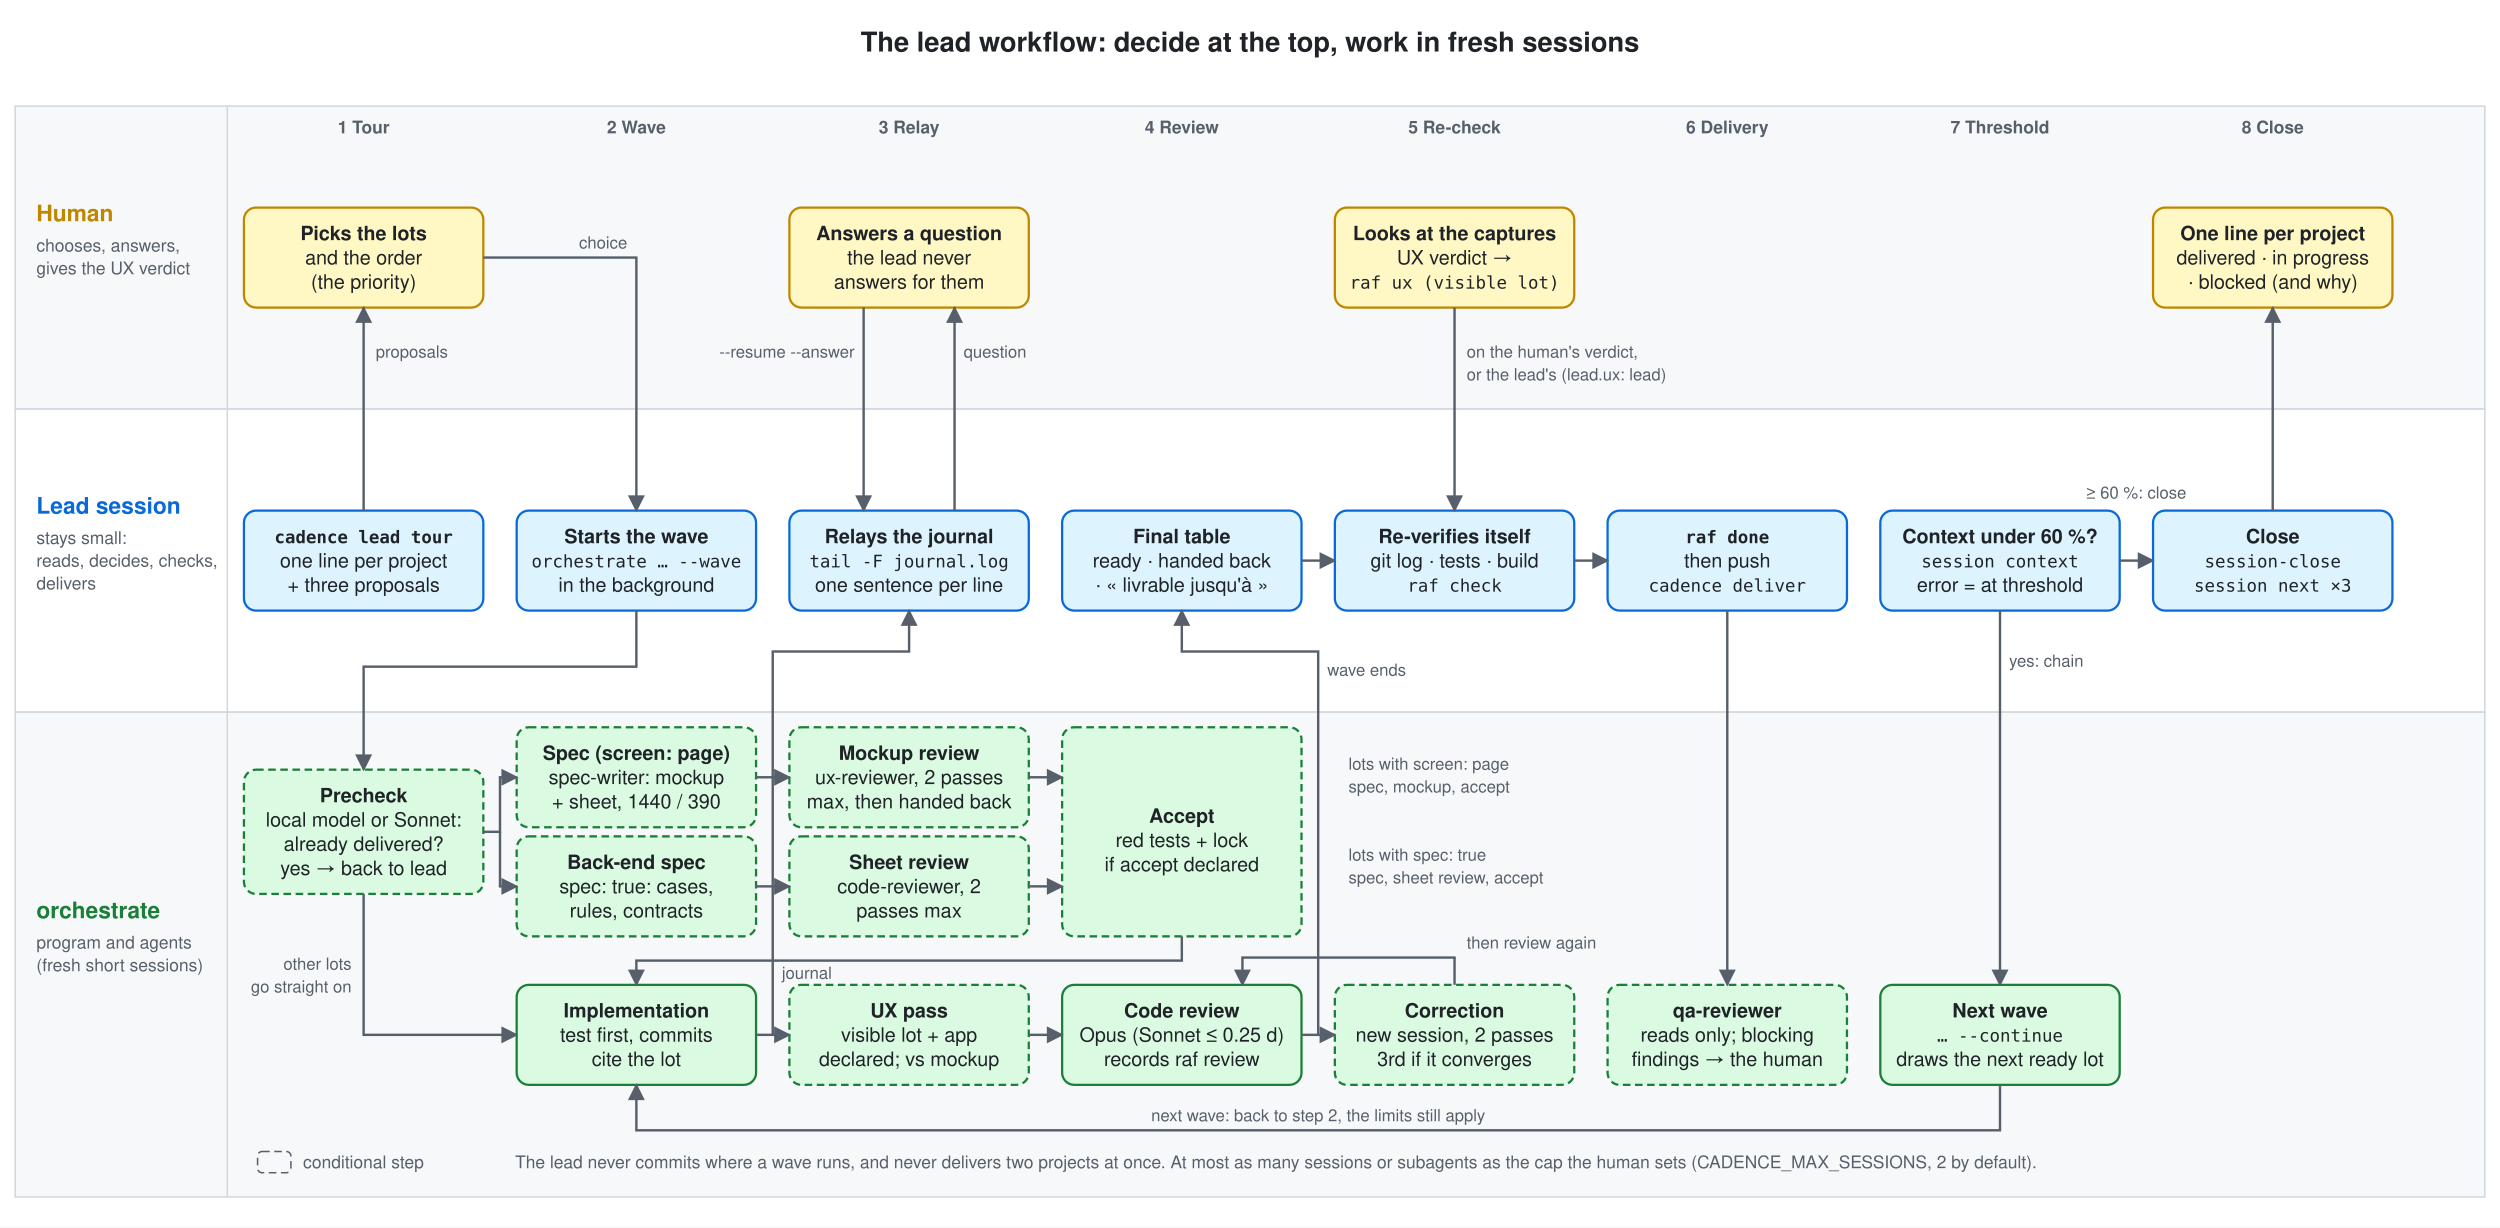
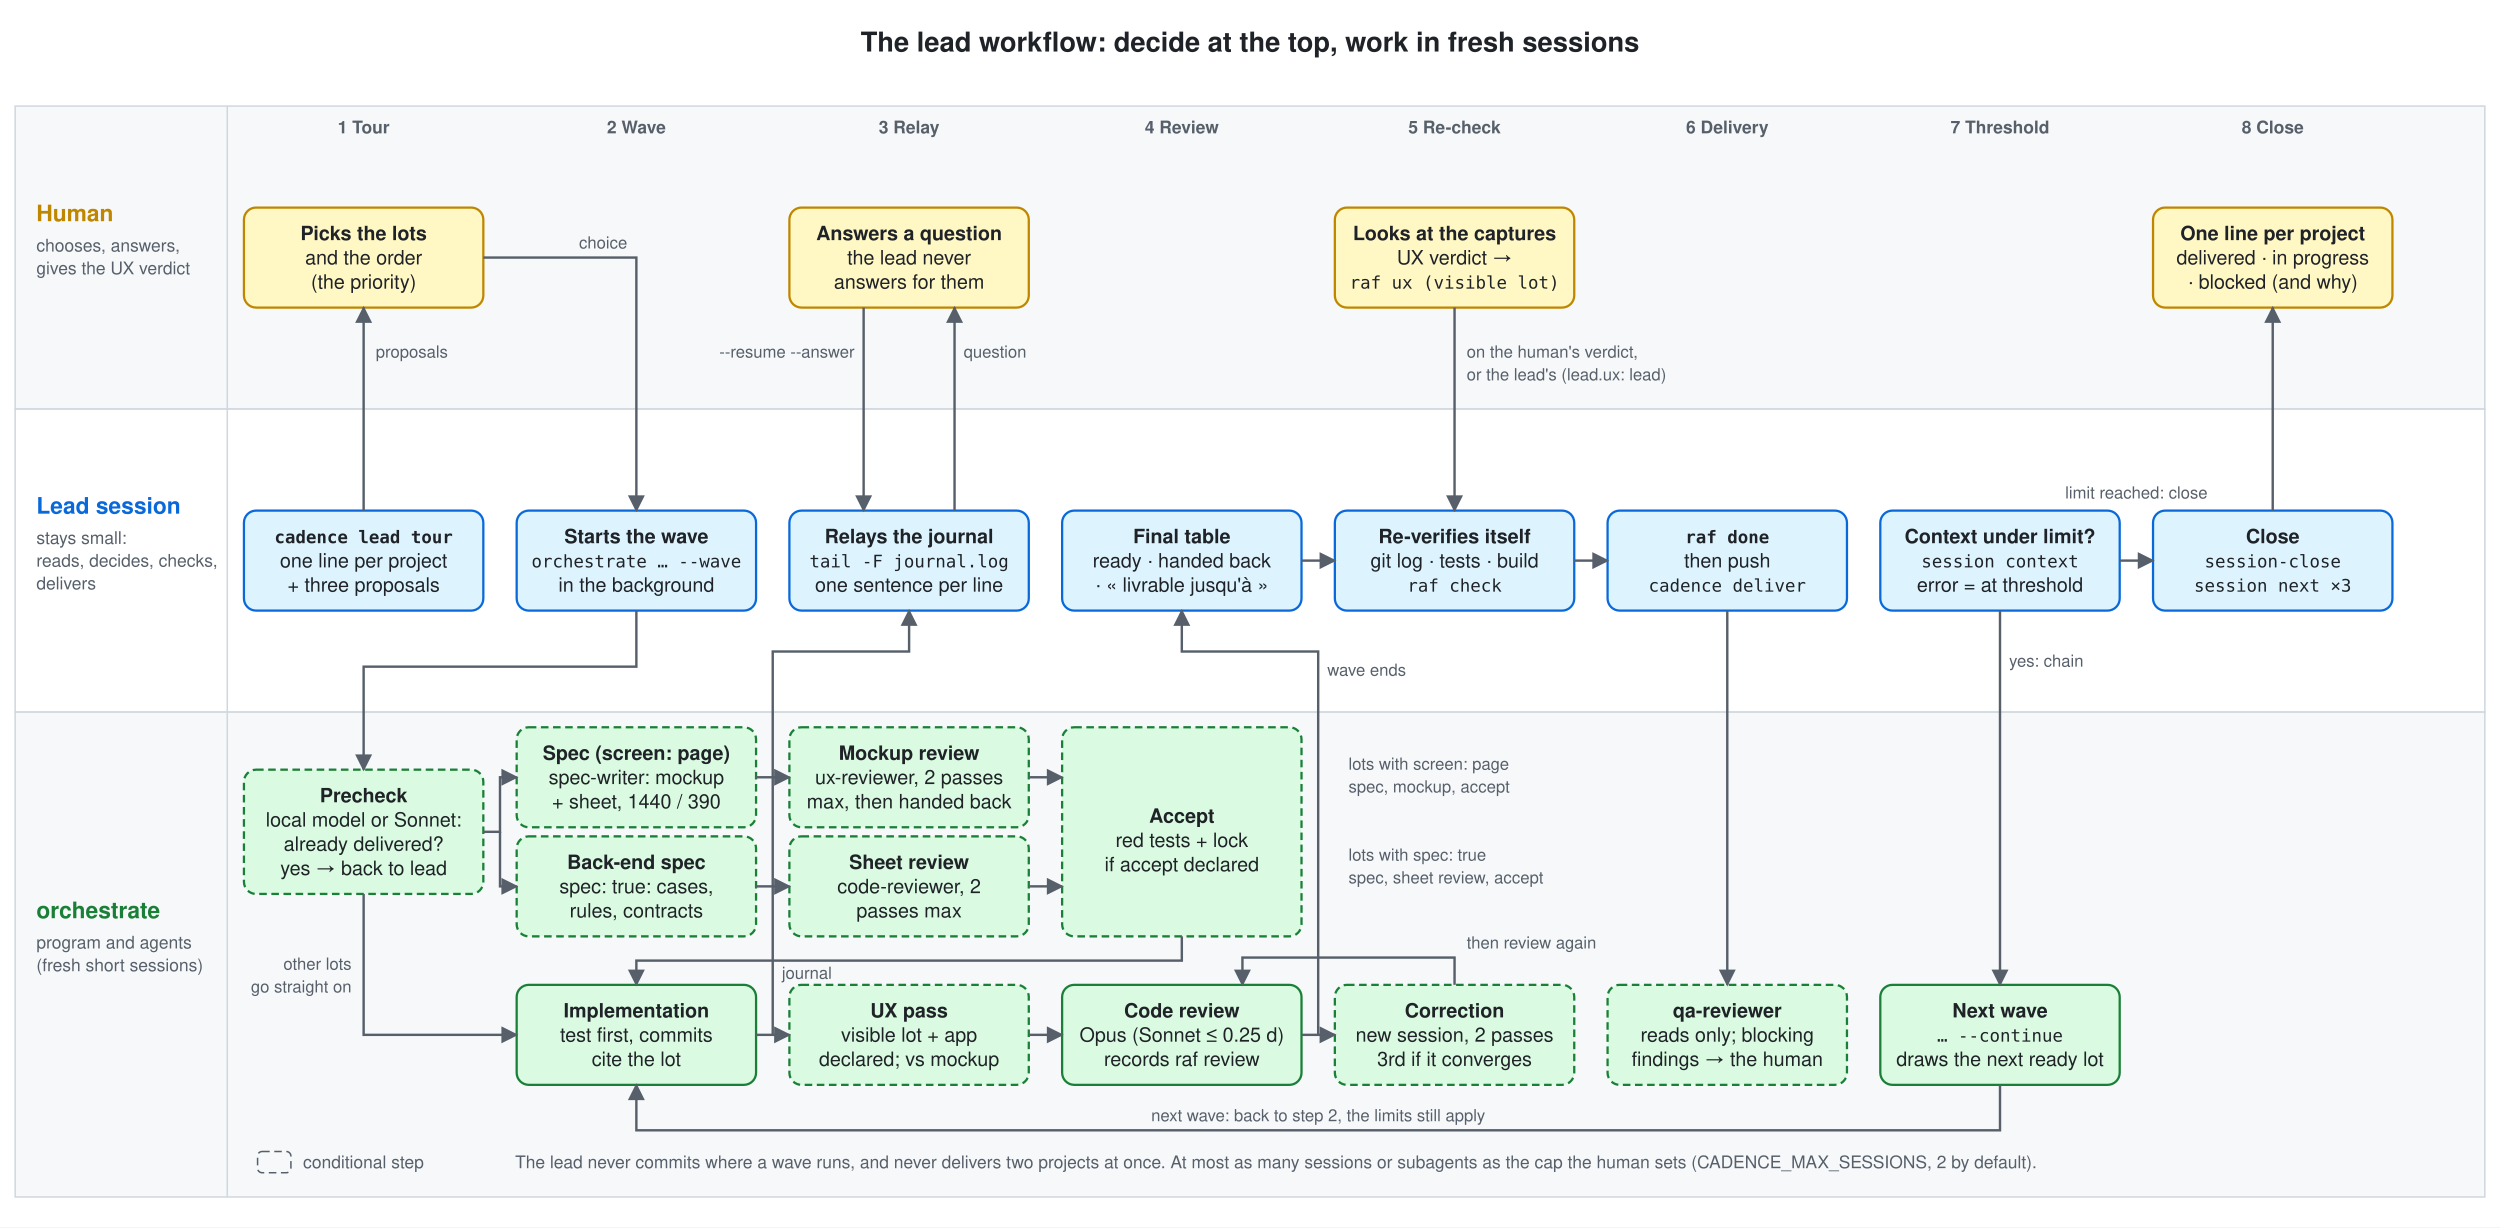
<svg xmlns="http://www.w3.org/2000/svg" viewBox="0 0 1650 810" width="1650" height="810" role="img" font-family="-apple-system,BlinkMacSystemFont,'Segoe UI',Helvetica,Arial,sans-serif" font-size="13" fill="#1f2328">
  <defs>
    <marker id="arr" viewBox="0 0 10 10" refX="9" refY="5" markerWidth="7" markerHeight="7" orient="auto-start-reverse">
      <path d="M0,0 L10,5 L0,10 z" fill="#57606a" />
    </marker>
    <marker id="arrw" viewBox="0 0 10 10" refX="9" refY="5" markerWidth="7" markerHeight="7" orient="auto-start-reverse">
      <path d="M0,0 L10,5 L0,10 z" fill="#cf222e" />
    </marker>
  </defs>
  <rect width="1650" height="810" fill="#ffffff" />
  <text x="825" y="34" text-anchor="middle" font-size="18" font-weight="600">The lead workflow: decide at the top, work in fresh sessions</text>
  <rect x="10" y="70" width="1630" height="200" fill="#f6f8fa" stroke="#d0d7de" />
  <line x1="150" y1="70" x2="150" y2="270" stroke="#d0d7de" />
  <text x="24" y="146" font-weight="700" font-size="15" fill="#bf8700">Human</text>
  <text x="24" y="166" font-size="11.5" fill="#57606a">chooses, answers,</text>
  <text x="24" y="181" font-size="11.5" fill="#57606a">gives the UX verdict</text>
  <rect x="10" y="270" width="1630" height="200" fill="#ffffff" stroke="#d0d7de" />
  <line x1="150" y1="270" x2="150" y2="470" stroke="#d0d7de" />
  <text x="24" y="339" font-weight="700" font-size="15" fill="#0969da">Lead session</text>
  <text x="24" y="359" font-size="11.5" fill="#57606a">stays small:</text>
  <text x="24" y="374" font-size="11.5" fill="#57606a">reads, decides, checks,</text>
  <text x="24" y="389" font-size="11.5" fill="#57606a">delivers</text>
  <rect x="10" y="470" width="1630" height="320" fill="#f6f8fa" stroke="#d0d7de" />
  <line x1="150" y1="470" x2="150" y2="790" stroke="#d0d7de" />
  <text x="24" y="606" font-weight="700" font-size="15" fill="#1a7f37">orchestrate</text>
  <text x="24" y="626" font-size="11.5" fill="#57606a">program and agents</text>
  <text x="24" y="641" font-size="11.5" fill="#57606a">(fresh short sessions)</text>
  <text x="240" y="88" text-anchor="middle" font-size="11.5" font-weight="600" fill="#57606a">1 Tour</text>
  <text x="420" y="88" text-anchor="middle" font-size="11.5" font-weight="600" fill="#57606a">2 Wave</text>
  <text x="600" y="88" text-anchor="middle" font-size="11.5" font-weight="600" fill="#57606a">3 Relay</text>
  <text x="780" y="88" text-anchor="middle" font-size="11.5" font-weight="600" fill="#57606a">4 Review</text>
  <text x="960" y="88" text-anchor="middle" font-size="11.5" font-weight="600" fill="#57606a">5 Re-check</text>
  <text x="1140" y="88" text-anchor="middle" font-size="11.5" font-weight="600" fill="#57606a">6 Delivery</text>
  <text x="1320" y="88" text-anchor="middle" font-size="11.5" font-weight="600" fill="#57606a">7 Threshold</text>
  <text x="1500" y="88" text-anchor="middle" font-size="11.5" font-weight="600" fill="#57606a">8 Close</text>
  <g id="tour">
    <rect x="161" y="337" width="158" height="66" rx="8" fill="#ddf4ff" stroke="#0969da" stroke-width="1.5" />
    <text x="240" y="358.5" text-anchor="middle" font-weight="600" font-family="ui-monospace,SFMono-Regular,Menlo,monospace" font-size="11.5">cadence lead tour</text>
    <text x="240" y="374.5" text-anchor="middle">one line per project</text>
    <text x="240" y="390.5" text-anchor="middle">+ three proposals</text>
  </g>
  <g id="choose">
    <rect x="161" y="137" width="158" height="66" rx="8" fill="#fff8c5" stroke="#bf8700" stroke-width="1.5" />
    <text x="240" y="158.5" text-anchor="middle" font-weight="600">Picks the lots</text>
    <text x="240" y="174.5" text-anchor="middle">and the order</text>
    <text x="240" y="190.5" text-anchor="middle">(the priority)</text>
  </g>
  <g id="launch">
    <rect x="341" y="337" width="158" height="66" rx="8" fill="#ddf4ff" stroke="#0969da" stroke-width="1.5" />
    <text x="420" y="358.5" text-anchor="middle" font-weight="600">Starts the wave</text>
    <text x="420" y="374.5" text-anchor="middle" font-family="ui-monospace,SFMono-Regular,Menlo,monospace" font-size="11.5">orchestrate … --wave</text>
    <text x="420" y="390.5" text-anchor="middle">in the background</text>
  </g>
  <g id="precheck">
    <rect x="161" y="508" width="158" height="82" rx="8" fill="#dafbe1" stroke="#1a7f37" stroke-width="1.5" stroke-dasharray="5 3" />
    <text x="240" y="529.5" text-anchor="middle" font-weight="600">Precheck</text>
    <text x="240" y="545.5" text-anchor="middle">local model or Sonnet:</text>
    <text x="240" y="561.5" text-anchor="middle">already delivered?</text>
    <text x="240" y="577.5" text-anchor="middle">yes → back to lead</text>
  </g>
  <g id="spec">
    <rect x="341" y="480" width="158" height="66" rx="8" fill="#dafbe1" stroke="#1a7f37" stroke-width="1.5" stroke-dasharray="5 3" />
    <text x="420" y="501.5" text-anchor="middle" font-weight="600">Spec (screen: page)</text>
    <text x="420" y="517.5" text-anchor="middle">spec-writer: mockup</text>
    <text x="420" y="533.5" text-anchor="middle">+ sheet, 1440 / 390</text>
  </g>
  <g id="mockup">
    <rect x="521" y="480" width="158" height="66" rx="8" fill="#dafbe1" stroke="#1a7f37" stroke-width="1.5" stroke-dasharray="5 3" />
    <text x="600" y="501.5" text-anchor="middle" font-weight="600">Mockup review</text>
    <text x="600" y="517.5" text-anchor="middle">ux-reviewer, 2 passes</text>
    <text x="600" y="533.5" text-anchor="middle">max, then handed back</text>
  </g>
  <g id="backspec">
    <rect x="341" y="552" width="158" height="66" rx="8" fill="#dafbe1" stroke="#1a7f37" stroke-width="1.5" stroke-dasharray="5 3" />
    <text x="420" y="573.5" text-anchor="middle" font-weight="600">Back-end spec</text>
    <text x="420" y="589.5" text-anchor="middle">spec: true: cases,</text>
    <text x="420" y="605.5" text-anchor="middle">rules, contracts</text>
  </g>
  <g id="sheetreview">
    <rect x="521" y="552" width="158" height="66" rx="8" fill="#dafbe1" stroke="#1a7f37" stroke-width="1.5" stroke-dasharray="5 3" />
    <text x="600" y="573.5" text-anchor="middle" font-weight="600">Sheet review</text>
    <text x="600" y="589.5" text-anchor="middle">code-reviewer, 2</text>
    <text x="600" y="605.5" text-anchor="middle">passes max</text>
  </g>
  <g id="accept">
    <rect x="701" y="480" width="158" height="138" rx="8" fill="#dafbe1" stroke="#1a7f37" stroke-width="1.5" stroke-dasharray="5 3" />
    <text x="780" y="543" text-anchor="middle" font-weight="600">Accept</text>
    <text x="780" y="559" text-anchor="middle">red tests + lock</text>
    <text x="780" y="575" text-anchor="middle">if accept declared</text>
  </g>
  <g id="implement">
    <rect x="341" y="650" width="158" height="66" rx="8" fill="#dafbe1" stroke="#1a7f37" stroke-width="1.5" />
    <text x="420" y="671.5" text-anchor="middle" font-weight="600">Implementation</text>
    <text x="420" y="687.5" text-anchor="middle">test first, commits</text>
    <text x="420" y="703.5" text-anchor="middle">cite the lot</text>
  </g>
  <g id="relay">
    <rect x="521" y="337" width="158" height="66" rx="8" fill="#ddf4ff" stroke="#0969da" stroke-width="1.5" />
    <text x="600" y="358.5" text-anchor="middle" font-weight="600">Relays the journal</text>
    <text x="600" y="374.5" text-anchor="middle" font-family="ui-monospace,SFMono-Regular,Menlo,monospace" font-size="11.5">tail -F journal.log</text>
    <text x="600" y="390.5" text-anchor="middle">one sentence per line</text>
  </g>
  <g id="answer">
    <rect x="521" y="137" width="158" height="66" rx="8" fill="#fff8c5" stroke="#bf8700" stroke-width="1.5" />
    <text x="600" y="158.5" text-anchor="middle" font-weight="600">Answers a question</text>
    <text x="600" y="174.5" text-anchor="middle">the lead never</text>
    <text x="600" y="190.5" text-anchor="middle">answers for them</text>
  </g>
  <g id="uxpass">
    <rect x="521" y="650" width="158" height="66" rx="8" fill="#dafbe1" stroke="#1a7f37" stroke-width="1.5" stroke-dasharray="5 3" />
    <text x="600" y="671.5" text-anchor="middle" font-weight="600">UX pass</text>
    <text x="600" y="687.5" text-anchor="middle">visible lot + app</text>
    <text x="600" y="703.5" text-anchor="middle">declared; vs mockup</text>
  </g>
  <g id="codereview">
    <rect x="701" y="650" width="158" height="66" rx="8" fill="#dafbe1" stroke="#1a7f37" stroke-width="1.5" />
    <text x="780" y="671.5" text-anchor="middle" font-weight="600">Code review</text>
    <text x="780" y="687.5" text-anchor="middle">Opus (Sonnet ≤ 0.25 d)</text>
    <text x="780" y="703.5" text-anchor="middle">records raf review</text>
  </g>
  <g id="fix">
    <rect x="881" y="650" width="158" height="66" rx="8" fill="#dafbe1" stroke="#1a7f37" stroke-width="1.5" stroke-dasharray="5 3" />
    <text x="960" y="671.5" text-anchor="middle" font-weight="600">Correction</text>
    <text x="960" y="687.5" text-anchor="middle">new session, 2 passes</text>
    <text x="960" y="703.5" text-anchor="middle">3rd if it converges</text>
  </g>
  <g id="table">
    <rect x="701" y="337" width="158" height="66" rx="8" fill="#ddf4ff" stroke="#0969da" stroke-width="1.5" />
    <text x="780" y="358.5" text-anchor="middle" font-weight="600">Final table</text>
    <text x="780" y="374.5" text-anchor="middle">ready · handed back</text>
    <text x="780" y="390.5" text-anchor="middle">· « livrable jusqu'à »</text>
  </g>
  <g id="recheck">
    <rect x="881" y="337" width="158" height="66" rx="8" fill="#ddf4ff" stroke="#0969da" stroke-width="1.5" />
    <text x="960" y="358.5" text-anchor="middle" font-weight="600">Re-verifies itself</text>
    <text x="960" y="374.5" text-anchor="middle">git log · tests · build</text>
    <text x="960" y="390.5" text-anchor="middle" font-family="ui-monospace,SFMono-Regular,Menlo,monospace" font-size="11.5">raf check</text>
  </g>
  <g id="uxverdict">
    <rect x="881" y="137" width="158" height="66" rx="8" fill="#fff8c5" stroke="#bf8700" stroke-width="1.5" />
    <text x="960" y="158.5" text-anchor="middle" font-weight="600">Looks at the captures</text>
    <text x="960" y="174.5" text-anchor="middle">UX verdict →</text>
    <text x="960" y="190.5" text-anchor="middle" font-family="ui-monospace,SFMono-Regular,Menlo,monospace" font-size="11.5">raf ux (visible lot)</text>
  </g>
  <g id="done">
    <rect x="1061" y="337" width="158" height="66" rx="8" fill="#ddf4ff" stroke="#0969da" stroke-width="1.5" />
    <text x="1140" y="358.5" text-anchor="middle" font-weight="600" font-family="ui-monospace,SFMono-Regular,Menlo,monospace" font-size="11.5">raf done</text>
    <text x="1140" y="374.5" text-anchor="middle">then push</text>
    <text x="1140" y="390.5" text-anchor="middle" font-family="ui-monospace,SFMono-Regular,Menlo,monospace" font-size="11.5">cadence deliver</text>
  </g>
  <g id="qa">
    <rect x="1061" y="650" width="158" height="66" rx="8" fill="#dafbe1" stroke="#1a7f37" stroke-width="1.5" stroke-dasharray="5 3" />
    <text x="1140" y="671.5" text-anchor="middle" font-weight="600">qa-reviewer</text>
    <text x="1140" y="687.5" text-anchor="middle">reads only; blocking</text>
    <text x="1140" y="703.5" text-anchor="middle">findings → the human</text>
  </g>
  <g id="ctx">
    <rect x="1241" y="337" width="158" height="66" rx="8" fill="#ddf4ff" stroke="#0969da" stroke-width="1.5" />
-     <text x="1320" y="358.5" text-anchor="middle" font-weight="600">Context under 60 %?</text>
+     <text x="1320" y="358.5" text-anchor="middle" font-weight="600">Context under limit?</text>
    <text x="1320" y="374.5" text-anchor="middle" font-family="ui-monospace,SFMono-Regular,Menlo,monospace" font-size="11.5">session context</text>
    <text x="1320" y="390.5" text-anchor="middle">error = at threshold</text>
  </g>
  <g id="next">
    <rect x="1241" y="650" width="158" height="66" rx="8" fill="#dafbe1" stroke="#1a7f37" stroke-width="1.5" />
    <text x="1320" y="671.5" text-anchor="middle" font-weight="600">Next wave</text>
    <text x="1320" y="687.5" text-anchor="middle" font-family="ui-monospace,SFMono-Regular,Menlo,monospace" font-size="11.5">… --continue</text>
    <text x="1320" y="703.5" text-anchor="middle">draws the next ready lot</text>
  </g>
  <g id="close">
    <rect x="1421" y="337" width="158" height="66" rx="8" fill="#ddf4ff" stroke="#0969da" stroke-width="1.5" />
    <text x="1500" y="358.5" text-anchor="middle" font-weight="600">Close</text>
    <text x="1500" y="374.5" text-anchor="middle" font-family="ui-monospace,SFMono-Regular,Menlo,monospace" font-size="11.5">session-close</text>
    <text x="1500" y="390.5" text-anchor="middle" font-family="ui-monospace,SFMono-Regular,Menlo,monospace" font-size="11.5">session next ×3</text>
  </g>
  <g id="report">
    <rect x="1421" y="137" width="158" height="66" rx="8" fill="#fff8c5" stroke="#bf8700" stroke-width="1.5" />
    <text x="1500" y="158.5" text-anchor="middle" font-weight="600">One line per project</text>
    <text x="1500" y="174.5" text-anchor="middle">delivered · in progress</text>
    <text x="1500" y="190.5" text-anchor="middle">· blocked (and why)</text>
  </g>
  <polyline points="240,337 240,203" fill="none" stroke="#57606a" stroke-width="1.6" marker-end="url(#arr)" />
  <text x="248" y="236" text-anchor="start" font-size="11" fill="#57606a" class="lbl">proposals</text>
  <polyline points="319,170 420,170 420,337" fill="none" stroke="#57606a" stroke-width="1.6" marker-end="url(#arr)" />
  <text x="414" y="164" text-anchor="end" font-size="11" fill="#57606a" class="lbl">choice</text>
  <polyline points="499,683 521,683" fill="none" stroke="#57606a" stroke-width="1.6" marker-end="url(#arr)" />
  <polyline points="679,683 701,683" fill="none" stroke="#57606a" stroke-width="1.6" marker-end="url(#arr)" />
  <polyline points="859,683 881,683" fill="none" stroke="#57606a" stroke-width="1.6" marker-end="url(#arr)" />
  <polyline points="960,650 960,632 820,632 820,650" fill="none" stroke="#57606a" stroke-width="1.6" marker-end="url(#arr)" />
  <text x="968" y="626" text-anchor="start" font-size="11" fill="#57606a" class="lbl">then review again</text>
  <polyline points="870,683 870,430 780,430 780,403" fill="none" stroke="#57606a" stroke-width="1.6" marker-end="url(#arr)" />
  <text x="876" y="446" text-anchor="start" font-size="11" fill="#57606a" class="lbl">wave ends</text>
  <polyline points="510,683 510,430 600,430 600,403" fill="none" stroke="#57606a" stroke-width="1.6" marker-end="url(#arr)" />
  <text x="516" y="646" text-anchor="start" font-size="11" fill="#57606a" class="lbl">journal</text>
  <polyline points="630,337 630,203" fill="none" stroke="#57606a" stroke-width="1.6" marker-end="url(#arr)" />
  <text x="636" y="236" text-anchor="start" font-size="11" fill="#57606a" class="lbl">question</text>
  <polyline points="570,203 570,337" fill="none" stroke="#57606a" stroke-width="1.6" marker-end="url(#arr)" />
  <text x="564" y="236" text-anchor="end" font-size="11" class="lbl" fill="#57606a">--resume --answer</text>
  <polyline points="859,370 881,370" fill="none" stroke="#57606a" stroke-width="1.6" marker-end="url(#arr)" />
  <polyline points="960,203 960,337" fill="none" stroke="#57606a" stroke-width="1.6" marker-end="url(#arr)" />
  <text x="968" y="236" text-anchor="start" font-size="11" fill="#57606a" class="lbl">on the human's verdict,</text>
  <text x="968" y="251" text-anchor="start" font-size="11" fill="#57606a" class="lbl">or the lead's (lead.ux: lead)</text>
  <polyline points="1039,370 1061,370" fill="none" stroke="#57606a" stroke-width="1.6" marker-end="url(#arr)" />
  <polyline points="1140,403 1140,650" fill="none" stroke="#57606a" stroke-width="1.6" marker-end="url(#arr)" />
  <polyline points="1320,403 1320,650" fill="none" stroke="#57606a" stroke-width="1.6" marker-end="url(#arr)" />
  <text x="1326" y="440" text-anchor="start" font-size="11" fill="#57606a" class="lbl">yes: chain</text>
  <polyline points="1399,370 1421,370" fill="none" stroke="#57606a" stroke-width="1.6" marker-end="url(#arr)" />
-   <text x="1410" y="329" text-anchor="middle" font-size="11" fill="#57606a" class="lbl">≥ 60 %: close</text>
+   <text x="1410" y="329" text-anchor="middle" font-size="11" fill="#57606a" class="lbl">limit reached: close</text>
  <polyline points="1500,337 1500,203" fill="none" stroke="#57606a" stroke-width="1.6" marker-end="url(#arr)" />
  <polyline points="1320,716 1320,746 420,746 420,716" fill="none" stroke="#57606a" stroke-width="1.6" marker-end="url(#arr)" />
  <text x="870" y="740" text-anchor="middle" font-size="11" fill="#57606a" class="lbl">next wave: back to step 2, the limits still apply</text>
  <rect x="170" y="760" width="22" height="14" rx="3" fill="none" stroke="#57606a" stroke-dasharray="5 3" />
  <text x="200" y="771" font-size="11.5" fill="#57606a">conditional step</text>
  <text x="340" y="771" font-size="11.5" fill="#57606a">The lead never commits where a wave runs, and never delivers two projects at once. At most as many sessions or subagents as the cap the human sets (CADENCE_MAX_SESSIONS, 2 by default).</text>
  <polyline points="420,403 420,440 240,440 240,508" fill="none" stroke="#57606a" stroke-width="1.6" marker-end="url(#arr)" />
  <polyline points="319,549 330,549 330,513 341,513" fill="none" stroke="#57606a" stroke-width="1.6" marker-end="url(#arr)" />
  <polyline points="330,549 330,585 341,585" fill="none" stroke="#57606a" stroke-width="1.6" marker-end="url(#arr)" />
  <polyline points="499,513 521,513" fill="none" stroke="#57606a" stroke-width="1.6" marker-end="url(#arr)" />
  <polyline points="679,513 701,513" fill="none" stroke="#57606a" stroke-width="1.6" marker-end="url(#arr)" />
  <polyline points="499,585 521,585" fill="none" stroke="#57606a" stroke-width="1.6" marker-end="url(#arr)" />
  <polyline points="679,585 701,585" fill="none" stroke="#57606a" stroke-width="1.6" marker-end="url(#arr)" />
  <polyline points="240,590 240,683 341,683" fill="none" stroke="#57606a" stroke-width="1.6" marker-end="url(#arr)" />
  <polyline points="780,618 780,634 420,634 420,650" fill="none" stroke="#57606a" stroke-width="1.6" marker-end="url(#arr)" />
  <text x="232" y="640" text-anchor="end" font-size="11" fill="#57606a" class="lbl">other lots</text>
  <text x="232" y="655" text-anchor="end" font-size="11" fill="#57606a" class="lbl">go straight on</text>
  <text x="890" y="508" text-anchor="start" font-size="11" fill="#57606a" class="lbl">lots with screen: page</text>
  <text x="890" y="523" text-anchor="start" font-size="11" fill="#57606a" class="lbl">spec, mockup, accept</text>
  <text x="890" y="568" text-anchor="start" font-size="11" fill="#57606a" class="lbl">lots with spec: true</text>
  <text x="890" y="583" text-anchor="start" font-size="11" fill="#57606a" class="lbl">spec, sheet review, accept</text>
</svg>
